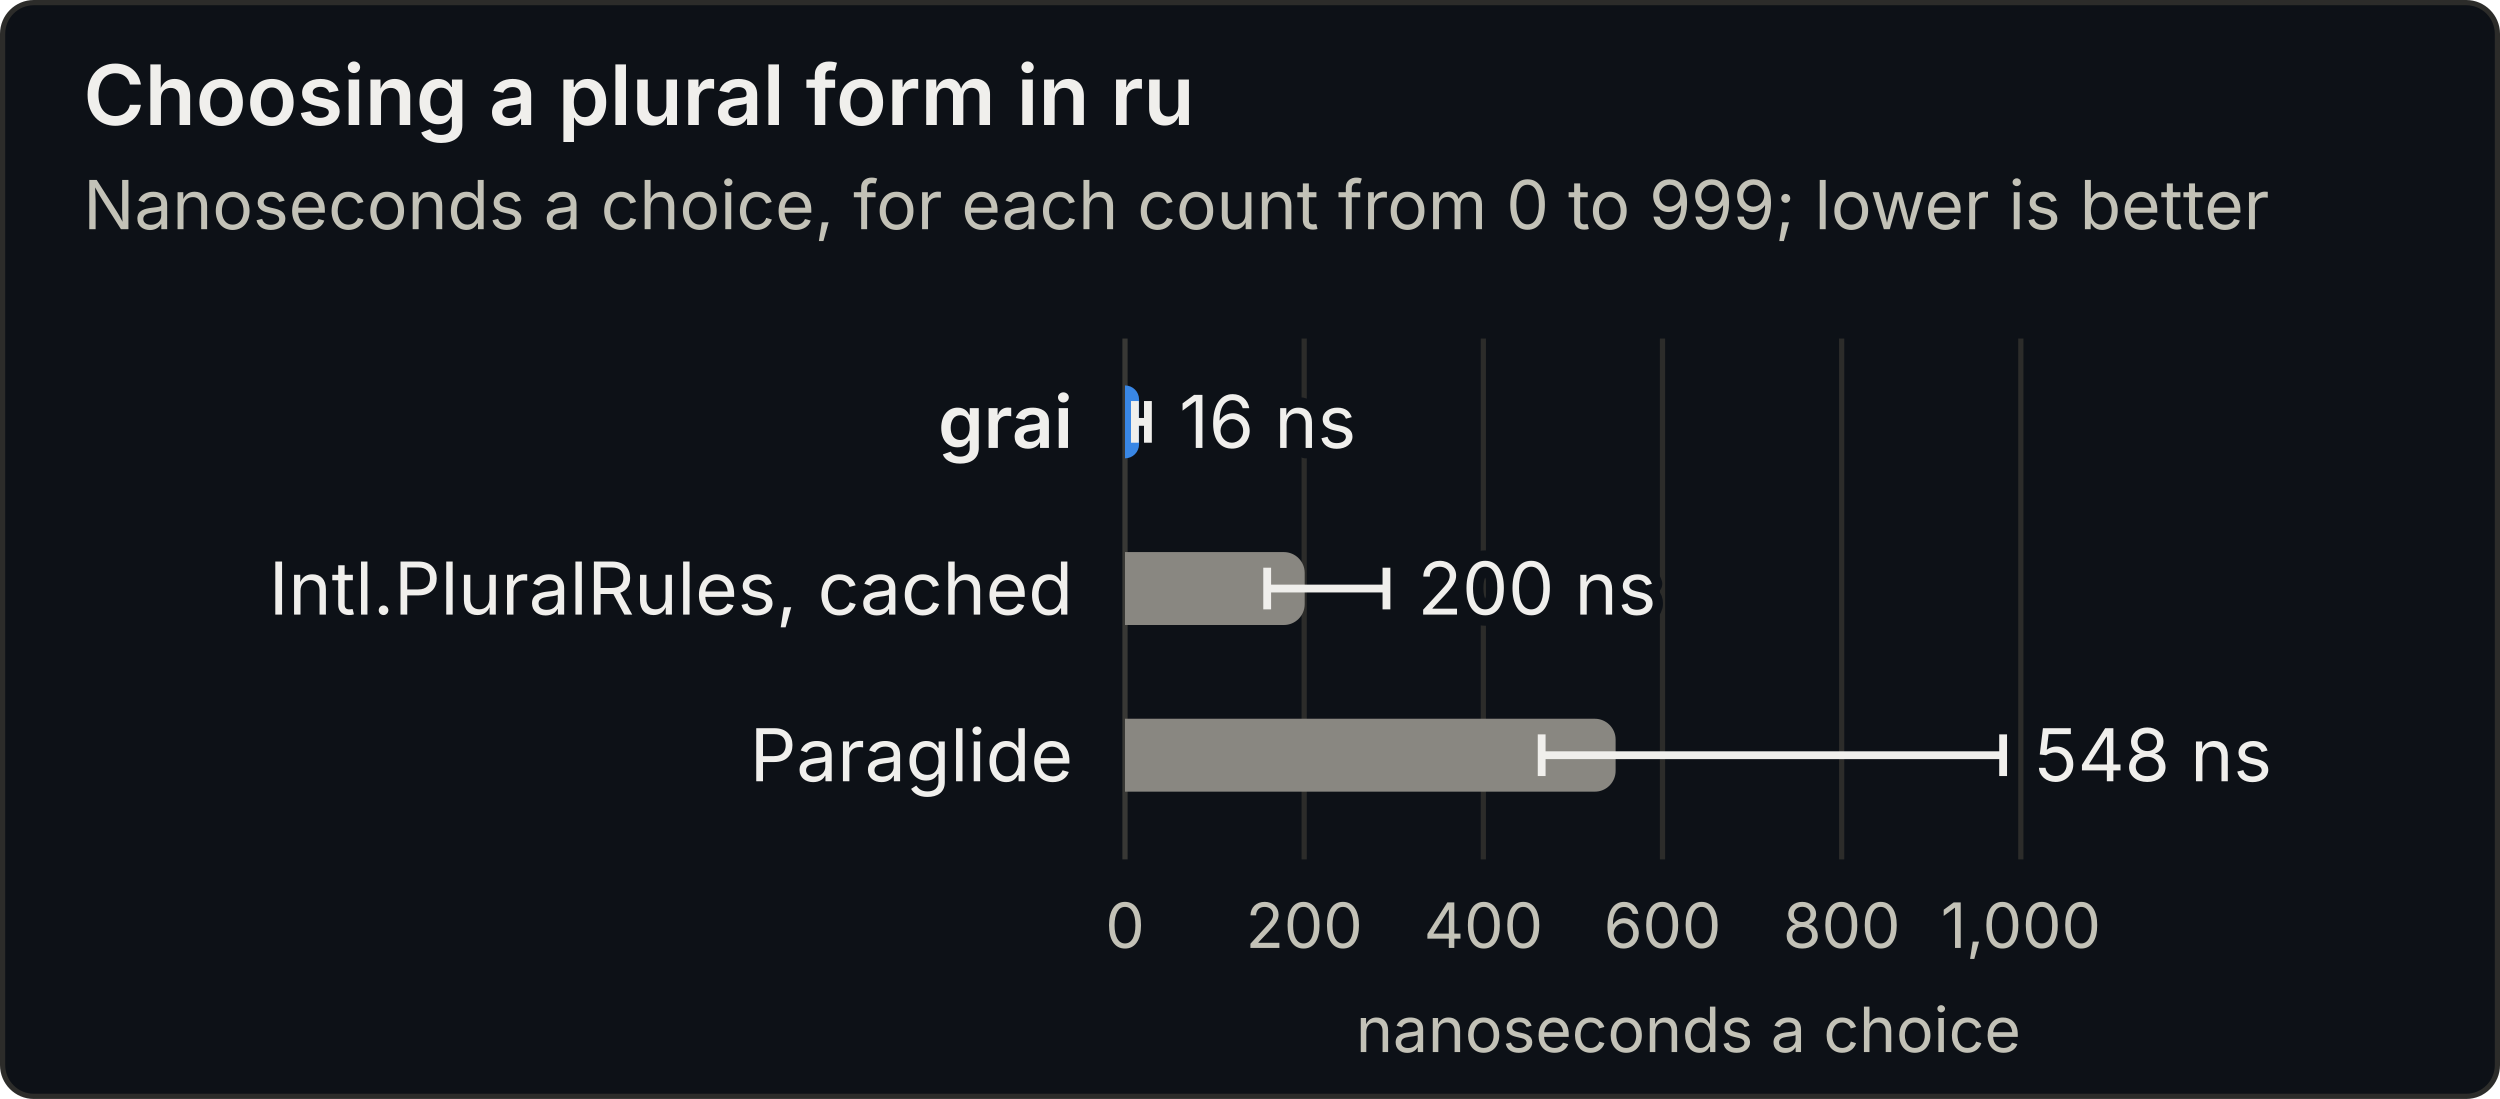
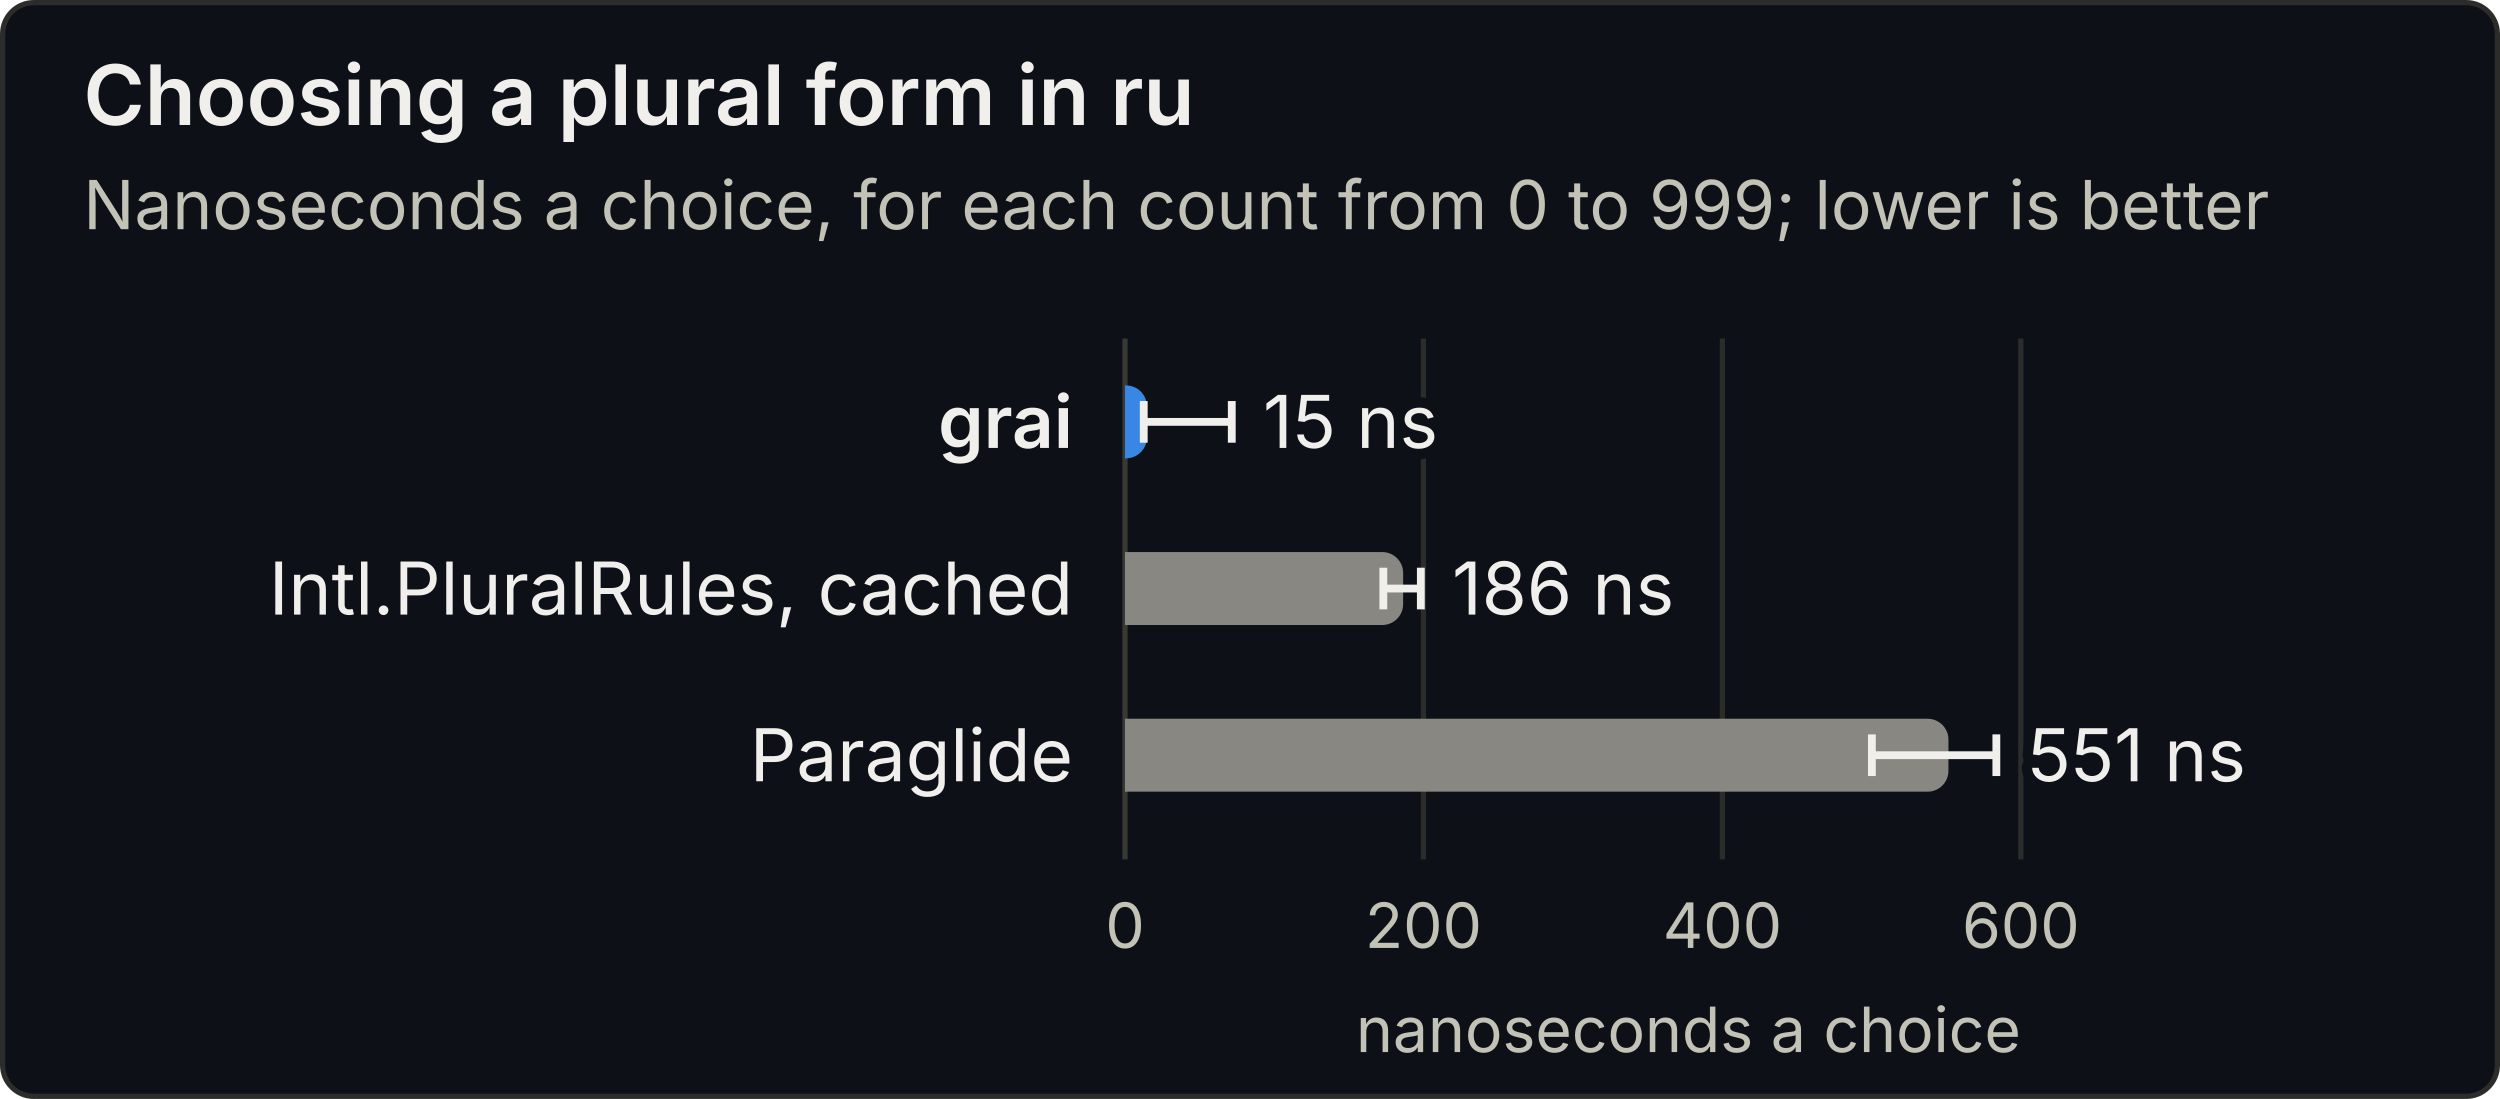
<svg xmlns="http://www.w3.org/2000/svg" viewBox="0 0 480 211" width="480" height="211" font-family="system-ui, -apple-system, 'Segoe UI', sans-serif">
  <rect x="0.5" y="0.5" width="479" height="210" rx="6" fill="#0d1117" stroke="#2c2c2a" />
  <text x="16" y="24" font-size="16" font-weight="600" fill="#f0efec">Choosing a plural form in ru</text>
  <text x="16" y="44" font-size="13" fill="#c3c2b7">Nanoseconds a choice, for each count from 0 to 999; lower is better</text>
  <line x1="216" y1="65" x2="216" y2="165" stroke="#383835" stroke-width="1" />
  <text x="216" y="182" font-size="12" text-anchor="middle" fill="#c3c2b7" style="font-variant-numeric: tabular-nums">0</text>
-   <line x1="250.4" y1="65" x2="250.4" y2="165" stroke="#2c2c2a" stroke-width="1" />
-   <text x="250.4" y="182" font-size="12" text-anchor="middle" fill="#c3c2b7" style="font-variant-numeric: tabular-nums">200</text>
-   <line x1="284.8" y1="65" x2="284.8" y2="165" stroke="#2c2c2a" stroke-width="1" />
-   <text x="284.8" y="182" font-size="12" text-anchor="middle" fill="#c3c2b7" style="font-variant-numeric: tabular-nums">400</text>
-   <line x1="319.2" y1="65" x2="319.2" y2="165" stroke="#2c2c2a" stroke-width="1" />
-   <text x="319.2" y="182" font-size="12" text-anchor="middle" fill="#c3c2b7" style="font-variant-numeric: tabular-nums">600</text>
-   <line x1="353.6" y1="65" x2="353.6" y2="165" stroke="#2c2c2a" stroke-width="1" />
-   <text x="353.6" y="182" font-size="12" text-anchor="middle" fill="#c3c2b7" style="font-variant-numeric: tabular-nums">800</text>
+   <line x1="273.3" y1="65" x2="273.3" y2="165" stroke="#2c2c2a" stroke-width="1" />
+   <text x="273.3" y="182" font-size="12" text-anchor="middle" fill="#c3c2b7" style="font-variant-numeric: tabular-nums">200</text>
+   <line x1="330.7" y1="65" x2="330.7" y2="165" stroke="#2c2c2a" stroke-width="1" />
+   <text x="330.7" y="182" font-size="12" text-anchor="middle" fill="#c3c2b7" style="font-variant-numeric: tabular-nums">400</text>
  <line x1="388" y1="65" x2="388" y2="165" stroke="#2c2c2a" stroke-width="1" />
-   <text x="388" y="182" font-size="12" text-anchor="middle" fill="#c3c2b7" style="font-variant-numeric: tabular-nums">1,000</text>
+   <text x="388" y="182" font-size="12" text-anchor="middle" fill="#c3c2b7" style="font-variant-numeric: tabular-nums">600</text>
  <text x="206" y="86" font-size="14" text-anchor="end" font-weight="600" fill="#f0efec">grai</text>
-   <path d="M216,74H216A2.7,2.7 0 0 1 218.7,76.7V85.3A2.7,2.7 0 0 1 216,88H216Z" fill="#3987e5" />
-   <path d="M217.9,81H220.4M217.9,77V85M220.4,77V85" stroke="#f0efec" stroke-width="1.5" fill="none" />
-   <text x="226.4" y="86" font-size="14" fill="#f0efec" stroke="#0d1117" stroke-width="4" stroke-linejoin="round" paint-order="stroke" style="font-variant-numeric: tabular-nums">16 ns</text>
+   <path d="M216,74H216.2A4,4 0 0 1 220.2,78V84A4,4 0 0 1 216.2,88H216Z" fill="#3987e5" />
+   <path d="M219.6,81H236.5M219.6,77V85M236.5,77V85" stroke="#f0efec" stroke-width="1.5" fill="none" />
+   <text x="242.5" y="86" font-size="14" fill="#f0efec" stroke="#0d1117" stroke-width="4" stroke-linejoin="round" paint-order="stroke" style="font-variant-numeric: tabular-nums">15 ns</text>
  <text x="206" y="118" font-size="14" text-anchor="end" fill="#f0efec">Intl.PluralRules, cached</text>
-   <path d="M216,106H246.5A4,4 0 0 1 250.5,110V116A4,4 0 0 1 246.5,120H216Z" fill="#898781" />
-   <path d="M243.3,113H266.2M243.3,109V117M266.2,109V117" stroke="#f0efec" stroke-width="1.5" fill="none" />
-   <text x="272.2" y="118" font-size="14" fill="#f0efec" stroke="#0d1117" stroke-width="4" stroke-linejoin="round" paint-order="stroke" style="font-variant-numeric: tabular-nums">200 ns</text>
+   <path d="M216,106H265.4A4,4 0 0 1 269.4,110V116A4,4 0 0 1 265.4,120H216Z" fill="#898781" />
+   <path d="M265.6,113H272.8M265.6,109V117M272.8,109V117" stroke="#f0efec" stroke-width="1.5" fill="none" />
+   <text x="278.8" y="118" font-size="14" fill="#f0efec" stroke="#0d1117" stroke-width="4" stroke-linejoin="round" paint-order="stroke" style="font-variant-numeric: tabular-nums">186 ns</text>
  <text x="206" y="150" font-size="14" text-anchor="end" fill="#f0efec">Paraglide</text>
-   <path d="M216,138H306.2A4,4 0 0 1 310.2,142V148A4,4 0 0 1 306.2,152H216Z" fill="#898781" />
-   <path d="M296,145H384.6M296,141V149M384.6,141V149" stroke="#f0efec" stroke-width="1.5" fill="none" />
-   <text x="390.6" y="150" font-size="14" fill="#f0efec" stroke="#0d1117" stroke-width="4" stroke-linejoin="round" paint-order="stroke" style="font-variant-numeric: tabular-nums">548 ns</text>
+   <path d="M216,138H370.1A4,4 0 0 1 374.1,142V148A4,4 0 0 1 370.1,152H216Z" fill="#898781" />
+   <path d="M359.4,145H383.3M359.4,141V149M383.3,141V149" stroke="#f0efec" stroke-width="1.5" fill="none" />
+   <text x="389.3" y="150" font-size="14" fill="#f0efec" stroke="#0d1117" stroke-width="4" stroke-linejoin="round" paint-order="stroke" style="font-variant-numeric: tabular-nums">551 ns</text>
  <text x="388" y="202" font-size="12" text-anchor="end" fill="#c3c2b7">nanoseconds a choice</text>
</svg>
